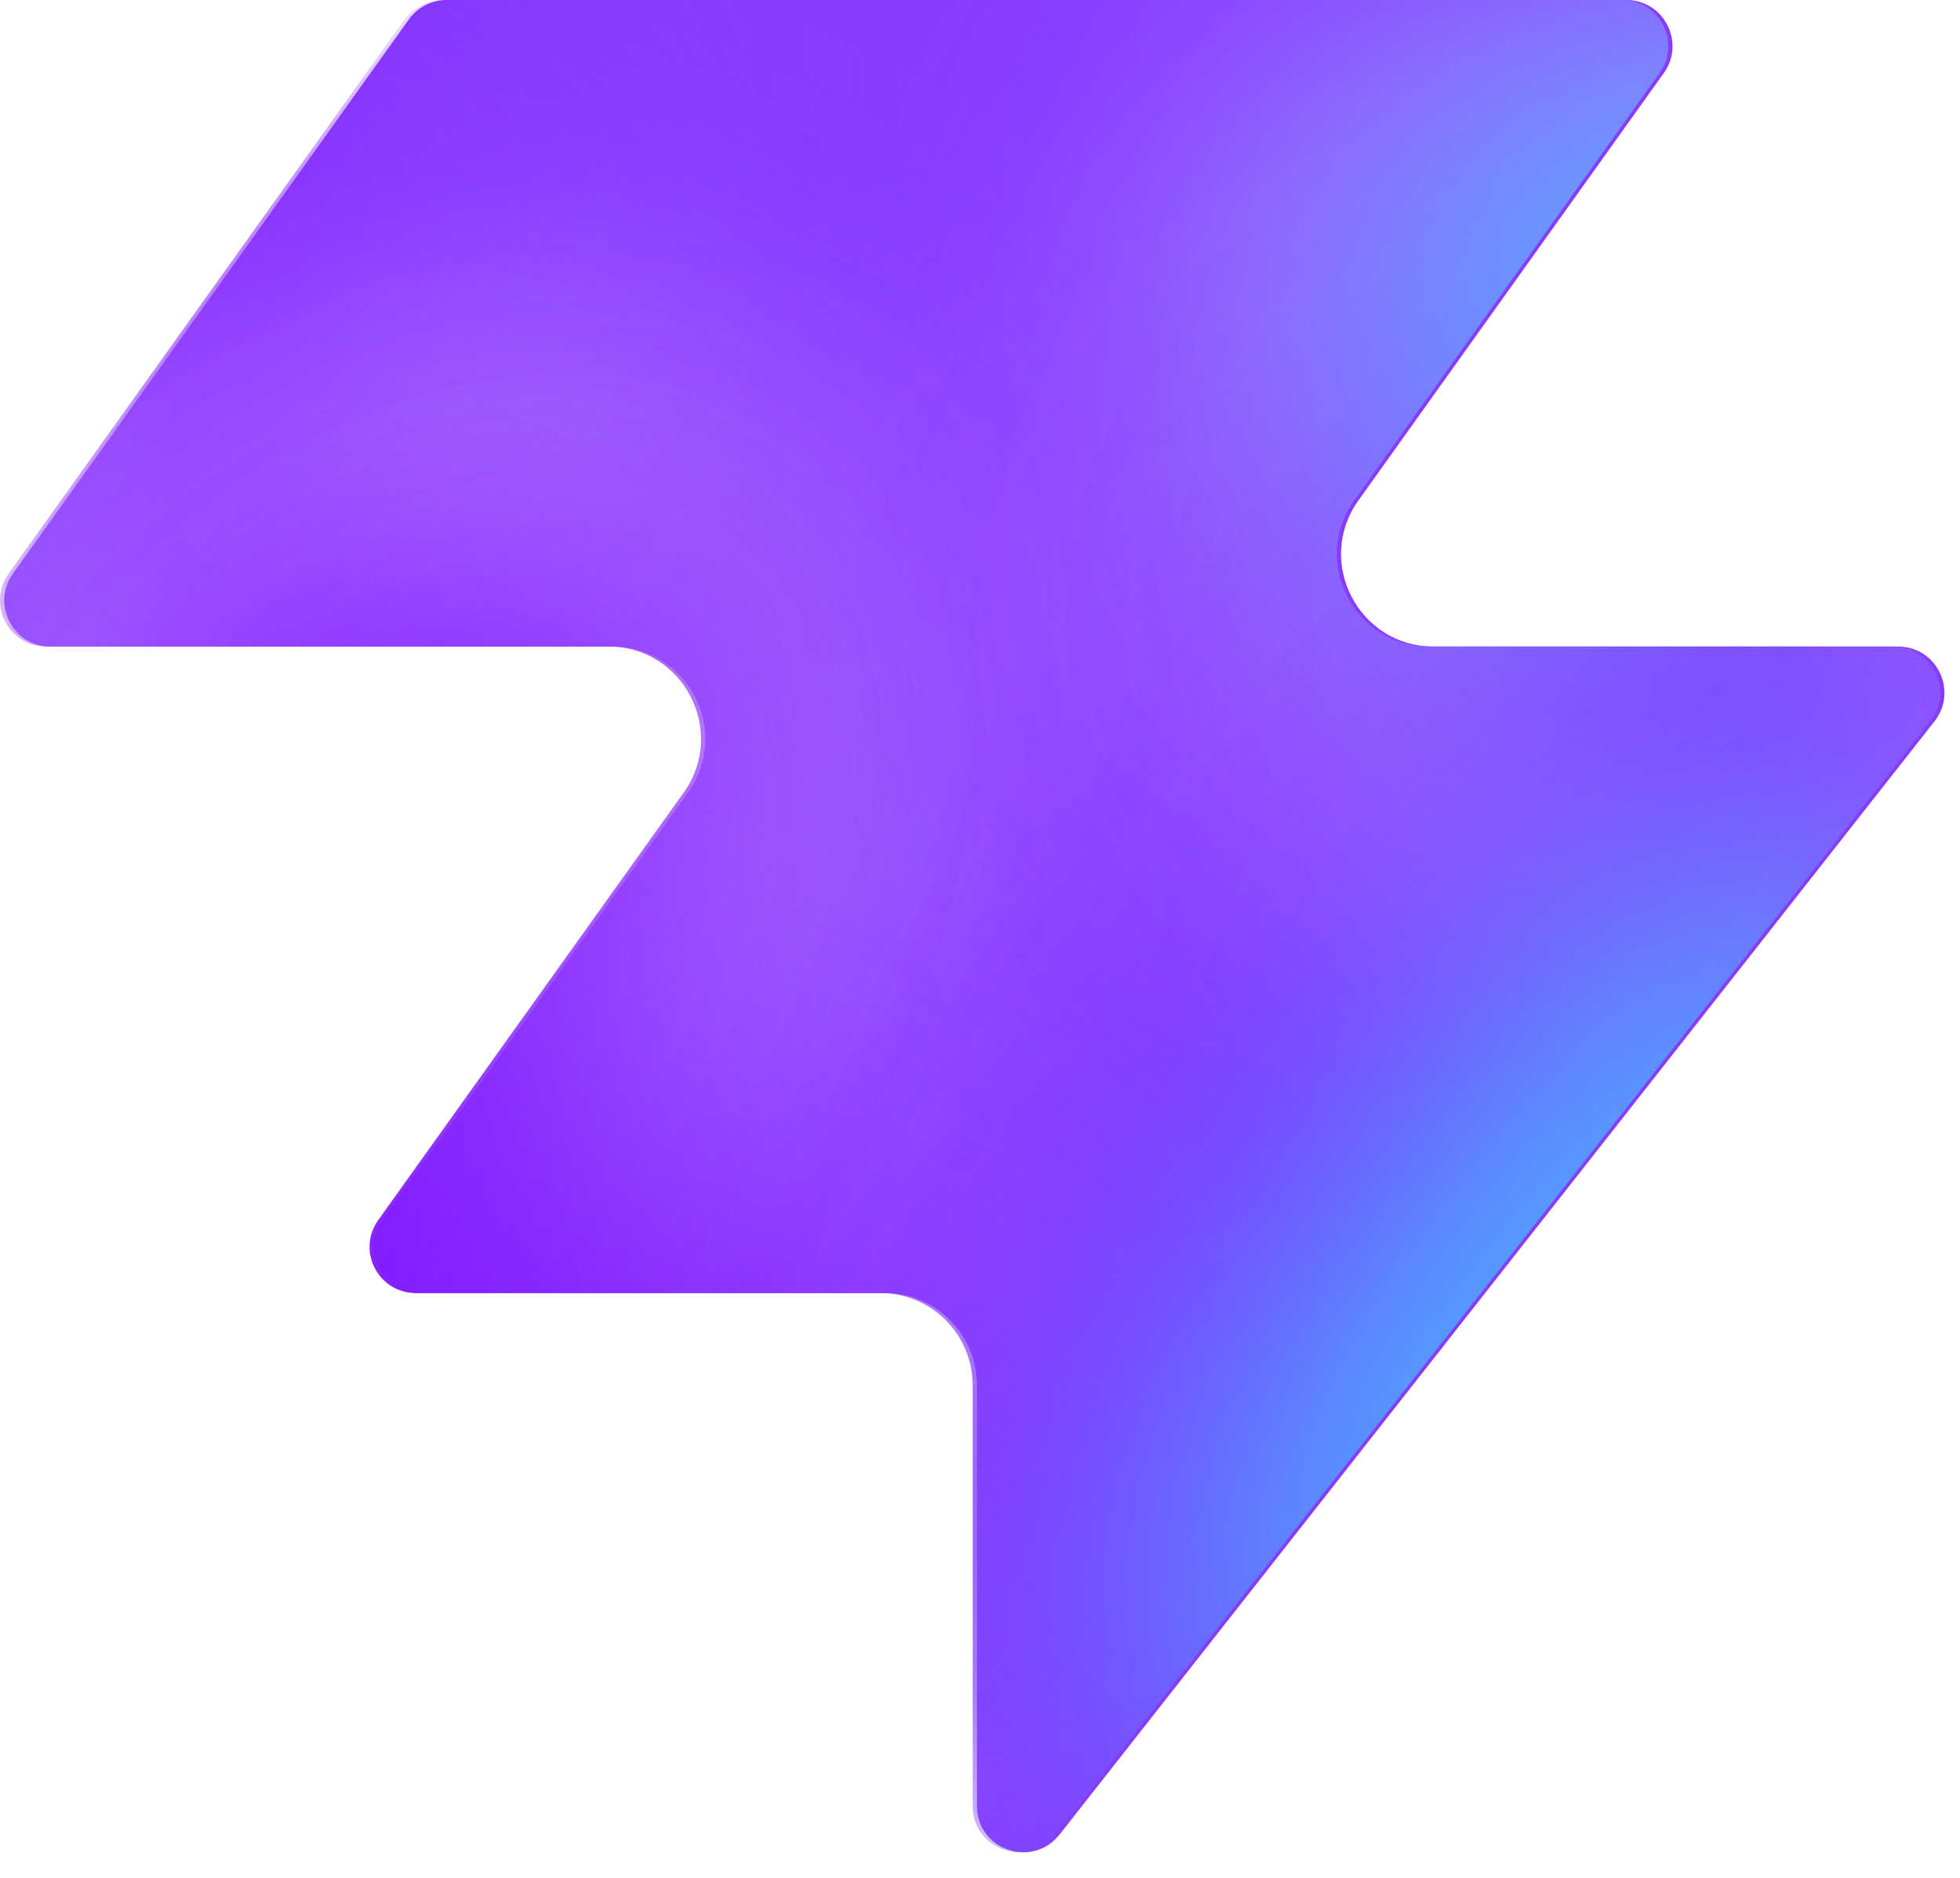
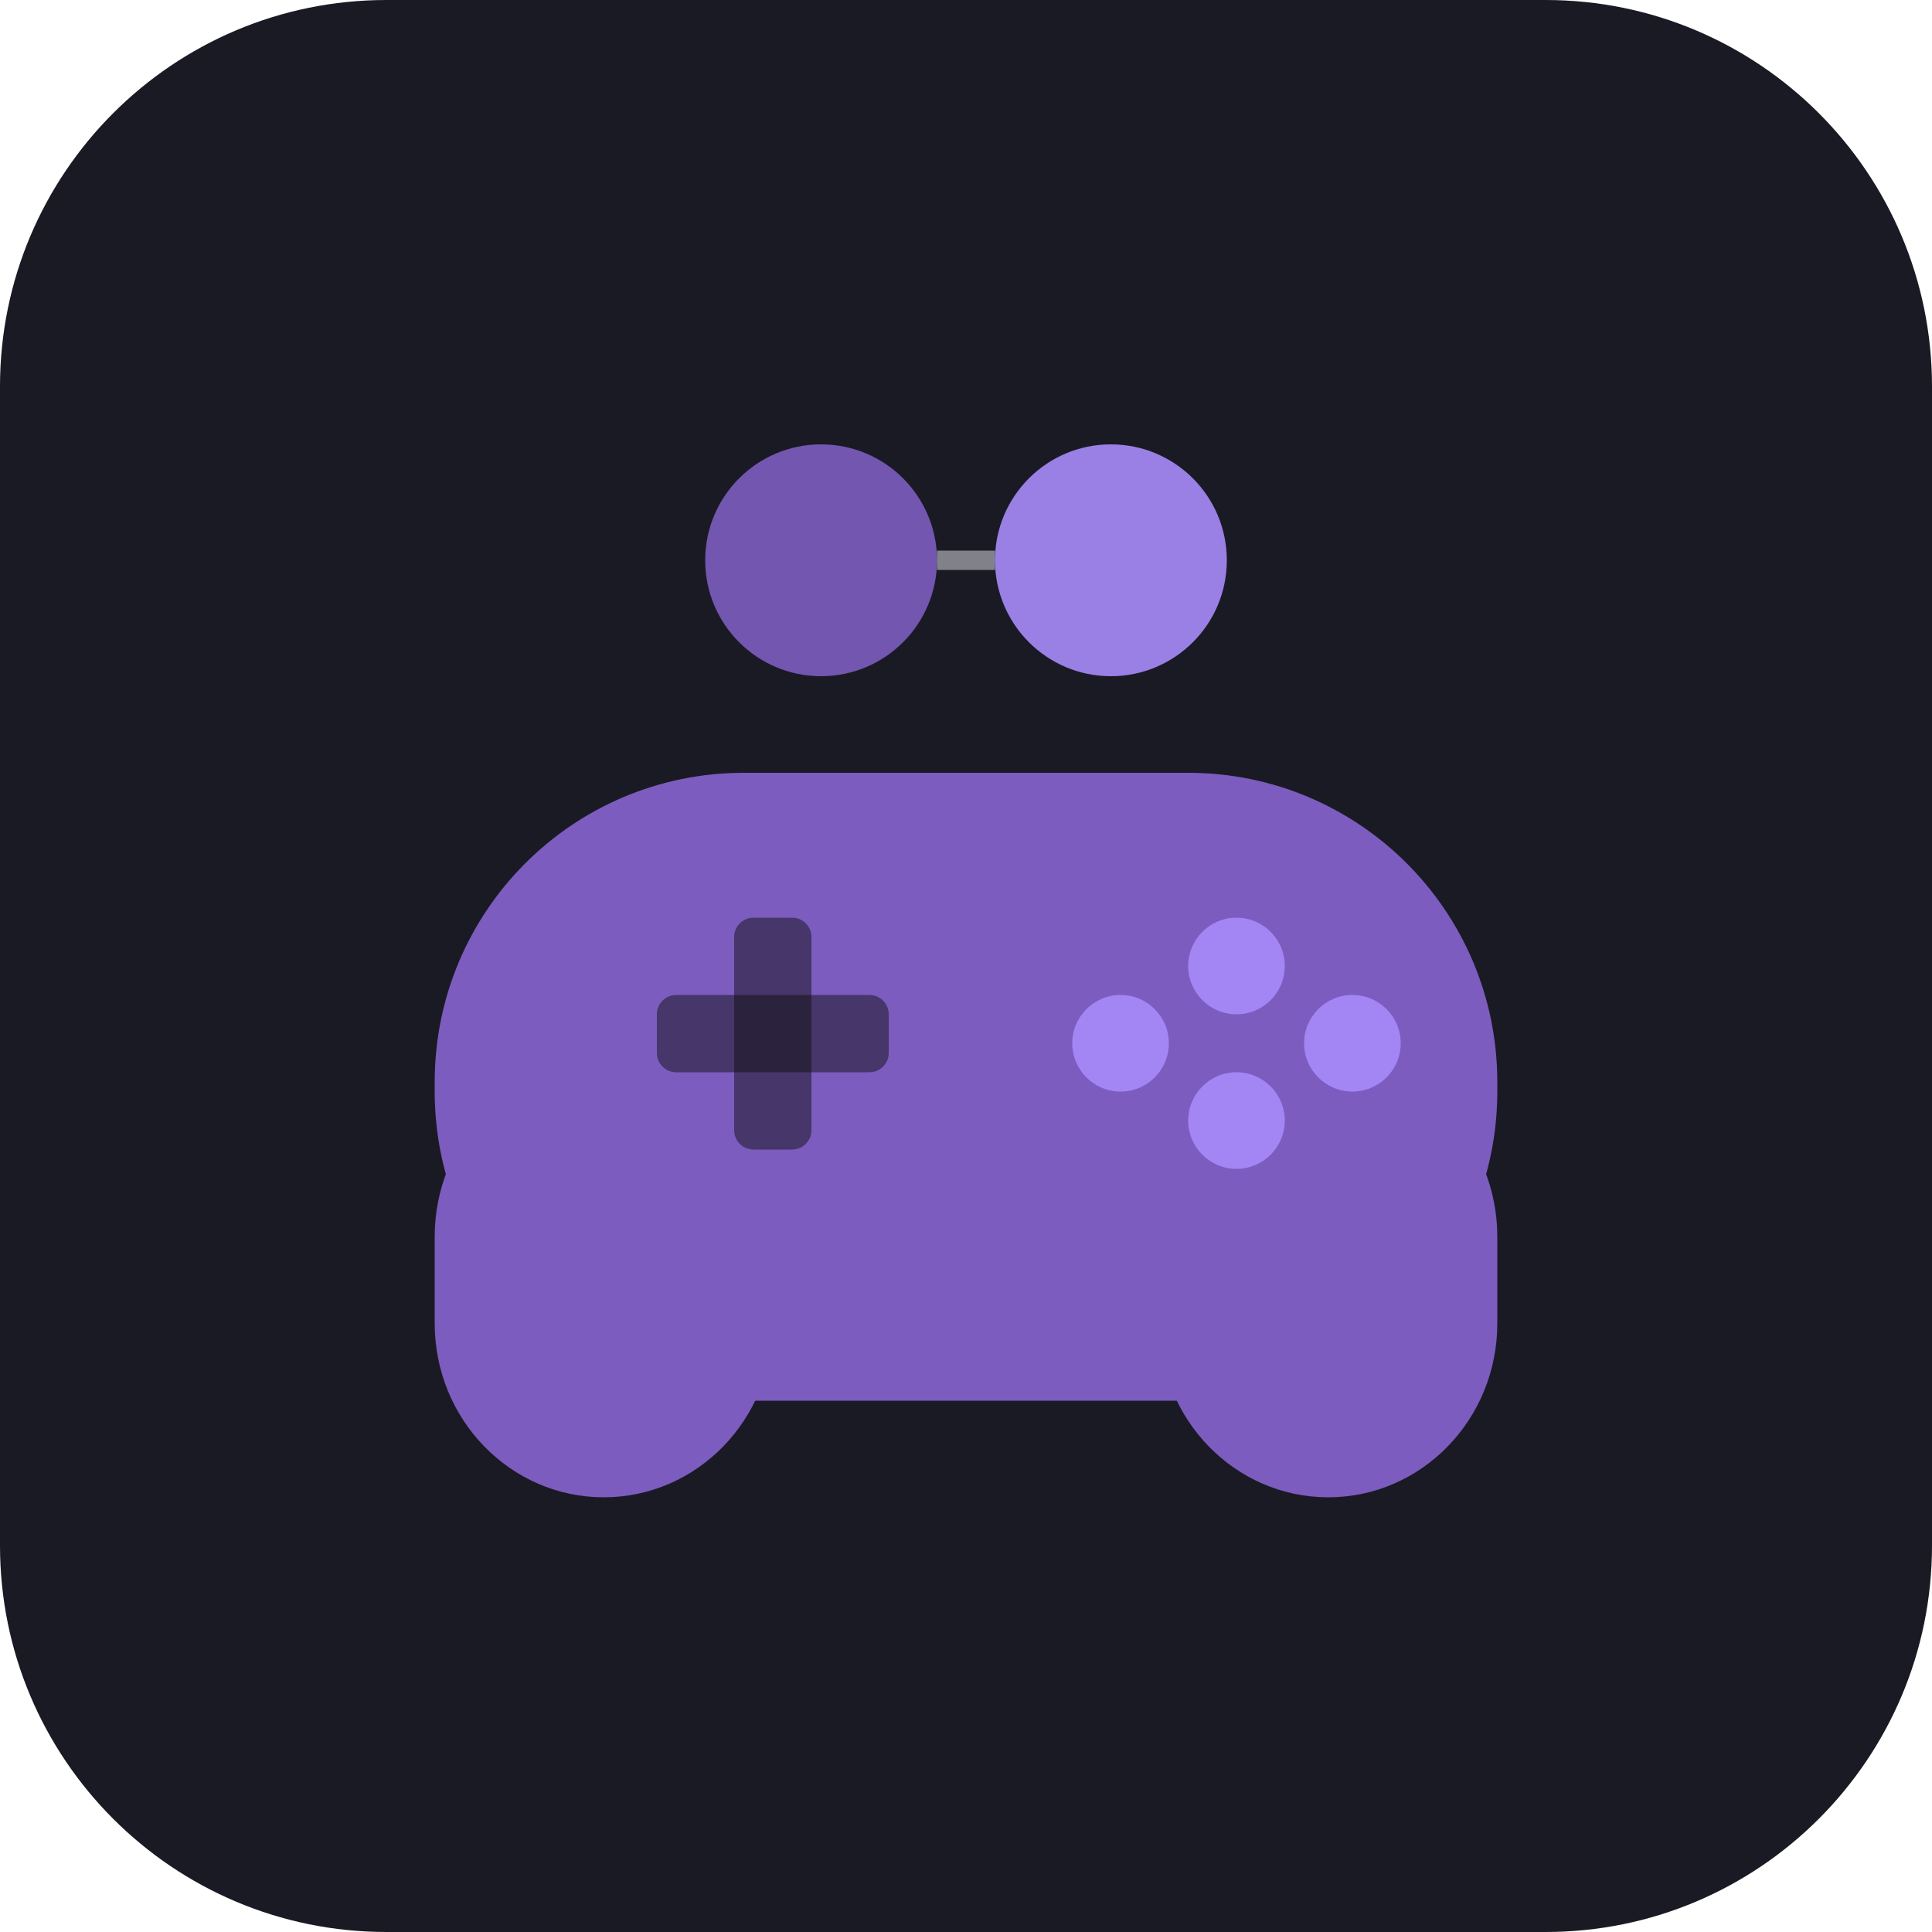
- <svg xmlns="http://www.w3.org/2000/svg" width="48" height="46" fill="none" viewBox="0 0 48 46">
-   <path fill="#863bff" d="M25.946 44.938c-.664.845-2.021.375-2.021-.698V33.937a2.26 2.26 0 0 0-2.262-2.262H10.287c-.92 0-1.456-1.04-.92-1.788l7.48-10.471c1.07-1.497 0-3.578-1.842-3.578H1.237c-.92 0-1.456-1.04-.92-1.788L10.013.474c.214-.297.556-.474.92-.474h28.894c.92 0 1.456 1.04.92 1.788l-7.48 10.471c-1.07 1.498 0 3.579 1.842 3.579h11.377c.943 0 1.473 1.088.89 1.83L25.947 44.94z" style="fill:#863bff;fill:color(display-p3 .525 .23 1);fill-opacity:1" />
-   <mask id="a" width="48" height="46" x="0" y="0" maskUnits="userSpaceOnUse" style="mask-type:alpha">
-     <path fill="#000" d="M25.842 44.938c-.664.844-2.021.375-2.021-.698V33.937a2.26 2.26 0 0 0-2.262-2.262H10.183c-.92 0-1.456-1.04-.92-1.788l7.48-10.471c1.07-1.498 0-3.579-1.842-3.579H1.133c-.92 0-1.456-1.04-.92-1.787L9.91.473c.214-.297.556-.474.92-.474h28.894c.92 0 1.456 1.04.92 1.788l-7.48 10.471c-1.07 1.498 0 3.578 1.842 3.578h11.377c.943 0 1.473 1.088.89 1.832L25.843 44.94z" style="fill:#000;fill-opacity:1" />
-   </mask>
-   <g mask="url(#a)">
-     <g filter="url(#b)">
-       <ellipse cx="5.508" cy="14.704" fill="#ede6ff" rx="5.508" ry="14.704" style="fill:#ede6ff;fill:color(display-p3 .927 .903 1);fill-opacity:1" transform="matrix(.00324 1 1 -.00324 -4.47 31.516)" />
-     </g>
-     <g filter="url(#c)">
-       <ellipse cx="10.399" cy="29.851" fill="#ede6ff" rx="10.399" ry="29.851" style="fill:#ede6ff;fill:color(display-p3 .927 .903 1);fill-opacity:1" transform="matrix(.00324 1 1 -.00324 -39.328 7.883)" />
-     </g>
-     <g filter="url(#d)">
-       <ellipse cx="5.508" cy="30.487" fill="#7e14ff" rx="5.508" ry="30.487" style="fill:#7e14ff;fill:color(display-p3 .492 .077 1);fill-opacity:1" transform="rotate(89.814 -25.913 -14.639)scale(1 -1)" />
-     </g>
-     <g filter="url(#e)">
-       <ellipse cx="5.508" cy="30.599" fill="#7e14ff" rx="5.508" ry="30.599" style="fill:#7e14ff;fill:color(display-p3 .492 .077 1);fill-opacity:1" transform="rotate(89.814 -32.644 -3.334)scale(1 -1)" />
-     </g>
-     <g filter="url(#f)">
-       <ellipse cx="5.508" cy="30.599" fill="#7e14ff" rx="5.508" ry="30.599" style="fill:#7e14ff;fill:color(display-p3 .492 .077 1);fill-opacity:1" transform="matrix(.00324 1 1 -.00324 -34.34 30.47)" />
-     </g>
-     <g filter="url(#g)">
-       <ellipse cx="14.072" cy="22.078" fill="#ede6ff" rx="14.072" ry="22.078" style="fill:#ede6ff;fill:color(display-p3 .927 .903 1);fill-opacity:1" transform="rotate(93.35 24.506 48.493)scale(-1 1)" />
-     </g>
-     <g filter="url(#h)">
-       <ellipse cx="3.47" cy="21.501" fill="#7e14ff" rx="3.47" ry="21.501" style="fill:#7e14ff;fill:color(display-p3 .492 .077 1);fill-opacity:1" transform="rotate(89.009 28.708 47.59)scale(-1 1)" />
-     </g>
-     <g filter="url(#i)">
-       <ellipse cx="3.47" cy="21.501" fill="#7e14ff" rx="3.47" ry="21.501" style="fill:#7e14ff;fill:color(display-p3 .492 .077 1);fill-opacity:1" transform="rotate(89.009 28.708 47.59)scale(-1 1)" />
-     </g>
-     <g filter="url(#j)">
-       <ellipse cx=".387" cy="8.972" fill="#7e14ff" rx="4.407" ry="29.108" style="fill:#7e14ff;fill:color(display-p3 .492 .077 1);fill-opacity:1" transform="rotate(39.51 .387 8.972)" />
-     </g>
-     <g filter="url(#k)">
-       <ellipse cx="47.523" cy="-6.092" fill="#7e14ff" rx="4.407" ry="29.108" style="fill:#7e14ff;fill:color(display-p3 .492 .077 1);fill-opacity:1" transform="rotate(37.892 47.523 -6.092)" />
-     </g>
-     <g filter="url(#l)">
-       <ellipse cx="41.412" cy="6.333" fill="#47bfff" rx="5.971" ry="9.665" style="fill:#47bfff;fill:color(display-p3 .28 .748 1);fill-opacity:1" transform="rotate(37.892 41.412 6.333)" />
-     </g>
-     <g filter="url(#m)">
-       <ellipse cx="-1.879" cy="38.332" fill="#7e14ff" rx="4.407" ry="29.108" style="fill:#7e14ff;fill:color(display-p3 .492 .077 1);fill-opacity:1" transform="rotate(37.892 -1.88 38.332)" />
-     </g>
-     <g filter="url(#n)">
-       <ellipse cx="-1.879" cy="38.332" fill="#7e14ff" rx="4.407" ry="29.108" style="fill:#7e14ff;fill:color(display-p3 .492 .077 1);fill-opacity:1" transform="rotate(37.892 -1.88 38.332)" />
-     </g>
-     <g filter="url(#o)">
-       <ellipse cx="35.651" cy="29.907" fill="#7e14ff" rx="4.407" ry="29.108" style="fill:#7e14ff;fill:color(display-p3 .492 .077 1);fill-opacity:1" transform="rotate(37.892 35.651 29.907)" />
-     </g>
-     <g filter="url(#p)">
-       <ellipse cx="38.418" cy="32.4" fill="#47bfff" rx="5.971" ry="15.297" style="fill:#47bfff;fill:color(display-p3 .28 .748 1);fill-opacity:1" transform="rotate(37.892 38.418 32.4)" />
-     </g>
-   </g>
-   <defs>
-     <filter id="b" width="60.045" height="41.654" x="-19.77" y="16.149" color-interpolation-filters="sRGB" filterUnits="userSpaceOnUse">
-       <feFlood flood-opacity="0" result="BackgroundImageFix" />
-       <feBlend in="SourceGraphic" in2="BackgroundImageFix" result="shape" />
-       <feGaussianBlur result="effect1_foregroundBlur_2002_17158" stdDeviation="7.659" />
-     </filter>
-     <filter id="c" width="90.34" height="51.437" x="-54.613" y="-7.533" color-interpolation-filters="sRGB" filterUnits="userSpaceOnUse">
-       <feFlood flood-opacity="0" result="BackgroundImageFix" />
-       <feBlend in="SourceGraphic" in2="BackgroundImageFix" result="shape" />
-       <feGaussianBlur result="effect1_foregroundBlur_2002_17158" stdDeviation="7.659" />
-     </filter>
-     <filter id="d" width="79.355" height="29.4" x="-49.64" y="2.03" color-interpolation-filters="sRGB" filterUnits="userSpaceOnUse">
-       <feFlood flood-opacity="0" result="BackgroundImageFix" />
-       <feBlend in="SourceGraphic" in2="BackgroundImageFix" result="shape" />
-       <feGaussianBlur result="effect1_foregroundBlur_2002_17158" stdDeviation="4.596" />
-     </filter>
-     <filter id="e" width="79.579" height="29.4" x="-45.045" y="20.029" color-interpolation-filters="sRGB" filterUnits="userSpaceOnUse">
-       <feFlood flood-opacity="0" result="BackgroundImageFix" />
-       <feBlend in="SourceGraphic" in2="BackgroundImageFix" result="shape" />
-       <feGaussianBlur result="effect1_foregroundBlur_2002_17158" stdDeviation="4.596" />
-     </filter>
-     <filter id="f" width="79.579" height="29.4" x="-43.513" y="21.178" color-interpolation-filters="sRGB" filterUnits="userSpaceOnUse">
-       <feFlood flood-opacity="0" result="BackgroundImageFix" />
-       <feBlend in="SourceGraphic" in2="BackgroundImageFix" result="shape" />
-       <feGaussianBlur result="effect1_foregroundBlur_2002_17158" stdDeviation="4.596" />
-     </filter>
-     <filter id="g" width="74.749" height="58.852" x="15.756" y="-17.901" color-interpolation-filters="sRGB" filterUnits="userSpaceOnUse">
-       <feFlood flood-opacity="0" result="BackgroundImageFix" />
-       <feBlend in="SourceGraphic" in2="BackgroundImageFix" result="shape" />
-       <feGaussianBlur result="effect1_foregroundBlur_2002_17158" stdDeviation="7.659" />
-     </filter>
-     <filter id="h" width="61.377" height="25.362" x="23.548" y="2.284" color-interpolation-filters="sRGB" filterUnits="userSpaceOnUse">
-       <feFlood flood-opacity="0" result="BackgroundImageFix" />
-       <feBlend in="SourceGraphic" in2="BackgroundImageFix" result="shape" />
-       <feGaussianBlur result="effect1_foregroundBlur_2002_17158" stdDeviation="4.596" />
-     </filter>
-     <filter id="i" width="61.377" height="25.362" x="23.548" y="2.284" color-interpolation-filters="sRGB" filterUnits="userSpaceOnUse">
-       <feFlood flood-opacity="0" result="BackgroundImageFix" />
-       <feBlend in="SourceGraphic" in2="BackgroundImageFix" result="shape" />
-       <feGaussianBlur result="effect1_foregroundBlur_2002_17158" stdDeviation="4.596" />
-     </filter>
-     <filter id="j" width="56.045" height="63.649" x="-27.636" y="-22.853" color-interpolation-filters="sRGB" filterUnits="userSpaceOnUse">
-       <feFlood flood-opacity="0" result="BackgroundImageFix" />
-       <feBlend in="SourceGraphic" in2="BackgroundImageFix" result="shape" />
-       <feGaussianBlur result="effect1_foregroundBlur_2002_17158" stdDeviation="4.596" />
-     </filter>
-     <filter id="k" width="54.814" height="64.646" x="20.116" y="-38.415" color-interpolation-filters="sRGB" filterUnits="userSpaceOnUse">
-       <feFlood flood-opacity="0" result="BackgroundImageFix" />
-       <feBlend in="SourceGraphic" in2="BackgroundImageFix" result="shape" />
-       <feGaussianBlur result="effect1_foregroundBlur_2002_17158" stdDeviation="4.596" />
-     </filter>
-     <filter id="l" width="33.541" height="35.313" x="24.641" y="-11.323" color-interpolation-filters="sRGB" filterUnits="userSpaceOnUse">
-       <feFlood flood-opacity="0" result="BackgroundImageFix" />
-       <feBlend in="SourceGraphic" in2="BackgroundImageFix" result="shape" />
-       <feGaussianBlur result="effect1_foregroundBlur_2002_17158" stdDeviation="4.596" />
-     </filter>
-     <filter id="m" width="54.814" height="64.646" x="-29.286" y="6.009" color-interpolation-filters="sRGB" filterUnits="userSpaceOnUse">
-       <feFlood flood-opacity="0" result="BackgroundImageFix" />
-       <feBlend in="SourceGraphic" in2="BackgroundImageFix" result="shape" />
-       <feGaussianBlur result="effect1_foregroundBlur_2002_17158" stdDeviation="4.596" />
-     </filter>
-     <filter id="n" width="54.814" height="64.646" x="-29.286" y="6.009" color-interpolation-filters="sRGB" filterUnits="userSpaceOnUse">
-       <feFlood flood-opacity="0" result="BackgroundImageFix" />
-       <feBlend in="SourceGraphic" in2="BackgroundImageFix" result="shape" />
-       <feGaussianBlur result="effect1_foregroundBlur_2002_17158" stdDeviation="4.596" />
-     </filter>
-     <filter id="o" width="54.814" height="64.646" x="8.244" y="-2.416" color-interpolation-filters="sRGB" filterUnits="userSpaceOnUse">
-       <feFlood flood-opacity="0" result="BackgroundImageFix" />
-       <feBlend in="SourceGraphic" in2="BackgroundImageFix" result="shape" />
-       <feGaussianBlur result="effect1_foregroundBlur_2002_17158" stdDeviation="4.596" />
-     </filter>
-     <filter id="p" width="39.409" height="43.623" x="18.713" y="10.588" color-interpolation-filters="sRGB" filterUnits="userSpaceOnUse">
-       <feFlood flood-opacity="0" result="BackgroundImageFix" />
-       <feBlend in="SourceGraphic" in2="BackgroundImageFix" result="shape" />
-       <feGaussianBlur result="effect1_foregroundBlur_2002_17158" stdDeviation="4.596" />
-     </filter>
-   </defs>
+ <svg xmlns="http://www.w3.org/2000/svg" viewBox="0 0 200 200">
+   <rect width="200" height="200" rx="40" fill="#1a1a24" />
+   <rect x="45" y="80" width="110" height="65" rx="32" fill="#7c5cbf" />
+   <rect x="45" y="110" width="35" height="45" rx="18" fill="#7c5cbf" />
+   <rect x="120" y="110" width="35" height="45" rx="18" fill="#7c5cbf" />
+   <rect x="68" y="103" width="24" height="8" rx="2" fill="#0f0f13" opacity="0.5" />
+   <rect x="76" y="95" width="8" height="24" rx="2" fill="#0f0f13" opacity="0.5" />
+   <circle cx="128" cy="100" r="5" fill="#a78bfa" opacity="0.9" />
+   <circle cx="140" cy="108" r="5" fill="#a78bfa" opacity="0.9" />
+   <circle cx="128" cy="116" r="5" fill="#a78bfa" opacity="0.9" />
+   <circle cx="116" cy="108" r="5" fill="#a78bfa" opacity="0.9" />
+   <circle cx="85" cy="58" r="12" fill="#7c5cbf" opacity="0.9" />
+   <circle cx="115" cy="58" r="12" fill="#a78bfa" opacity="0.9" />
+   <line x1="97" y1="58" x2="103" y2="58" stroke="#e8e8f0" stroke-width="2" opacity="0.5" />
</svg>
